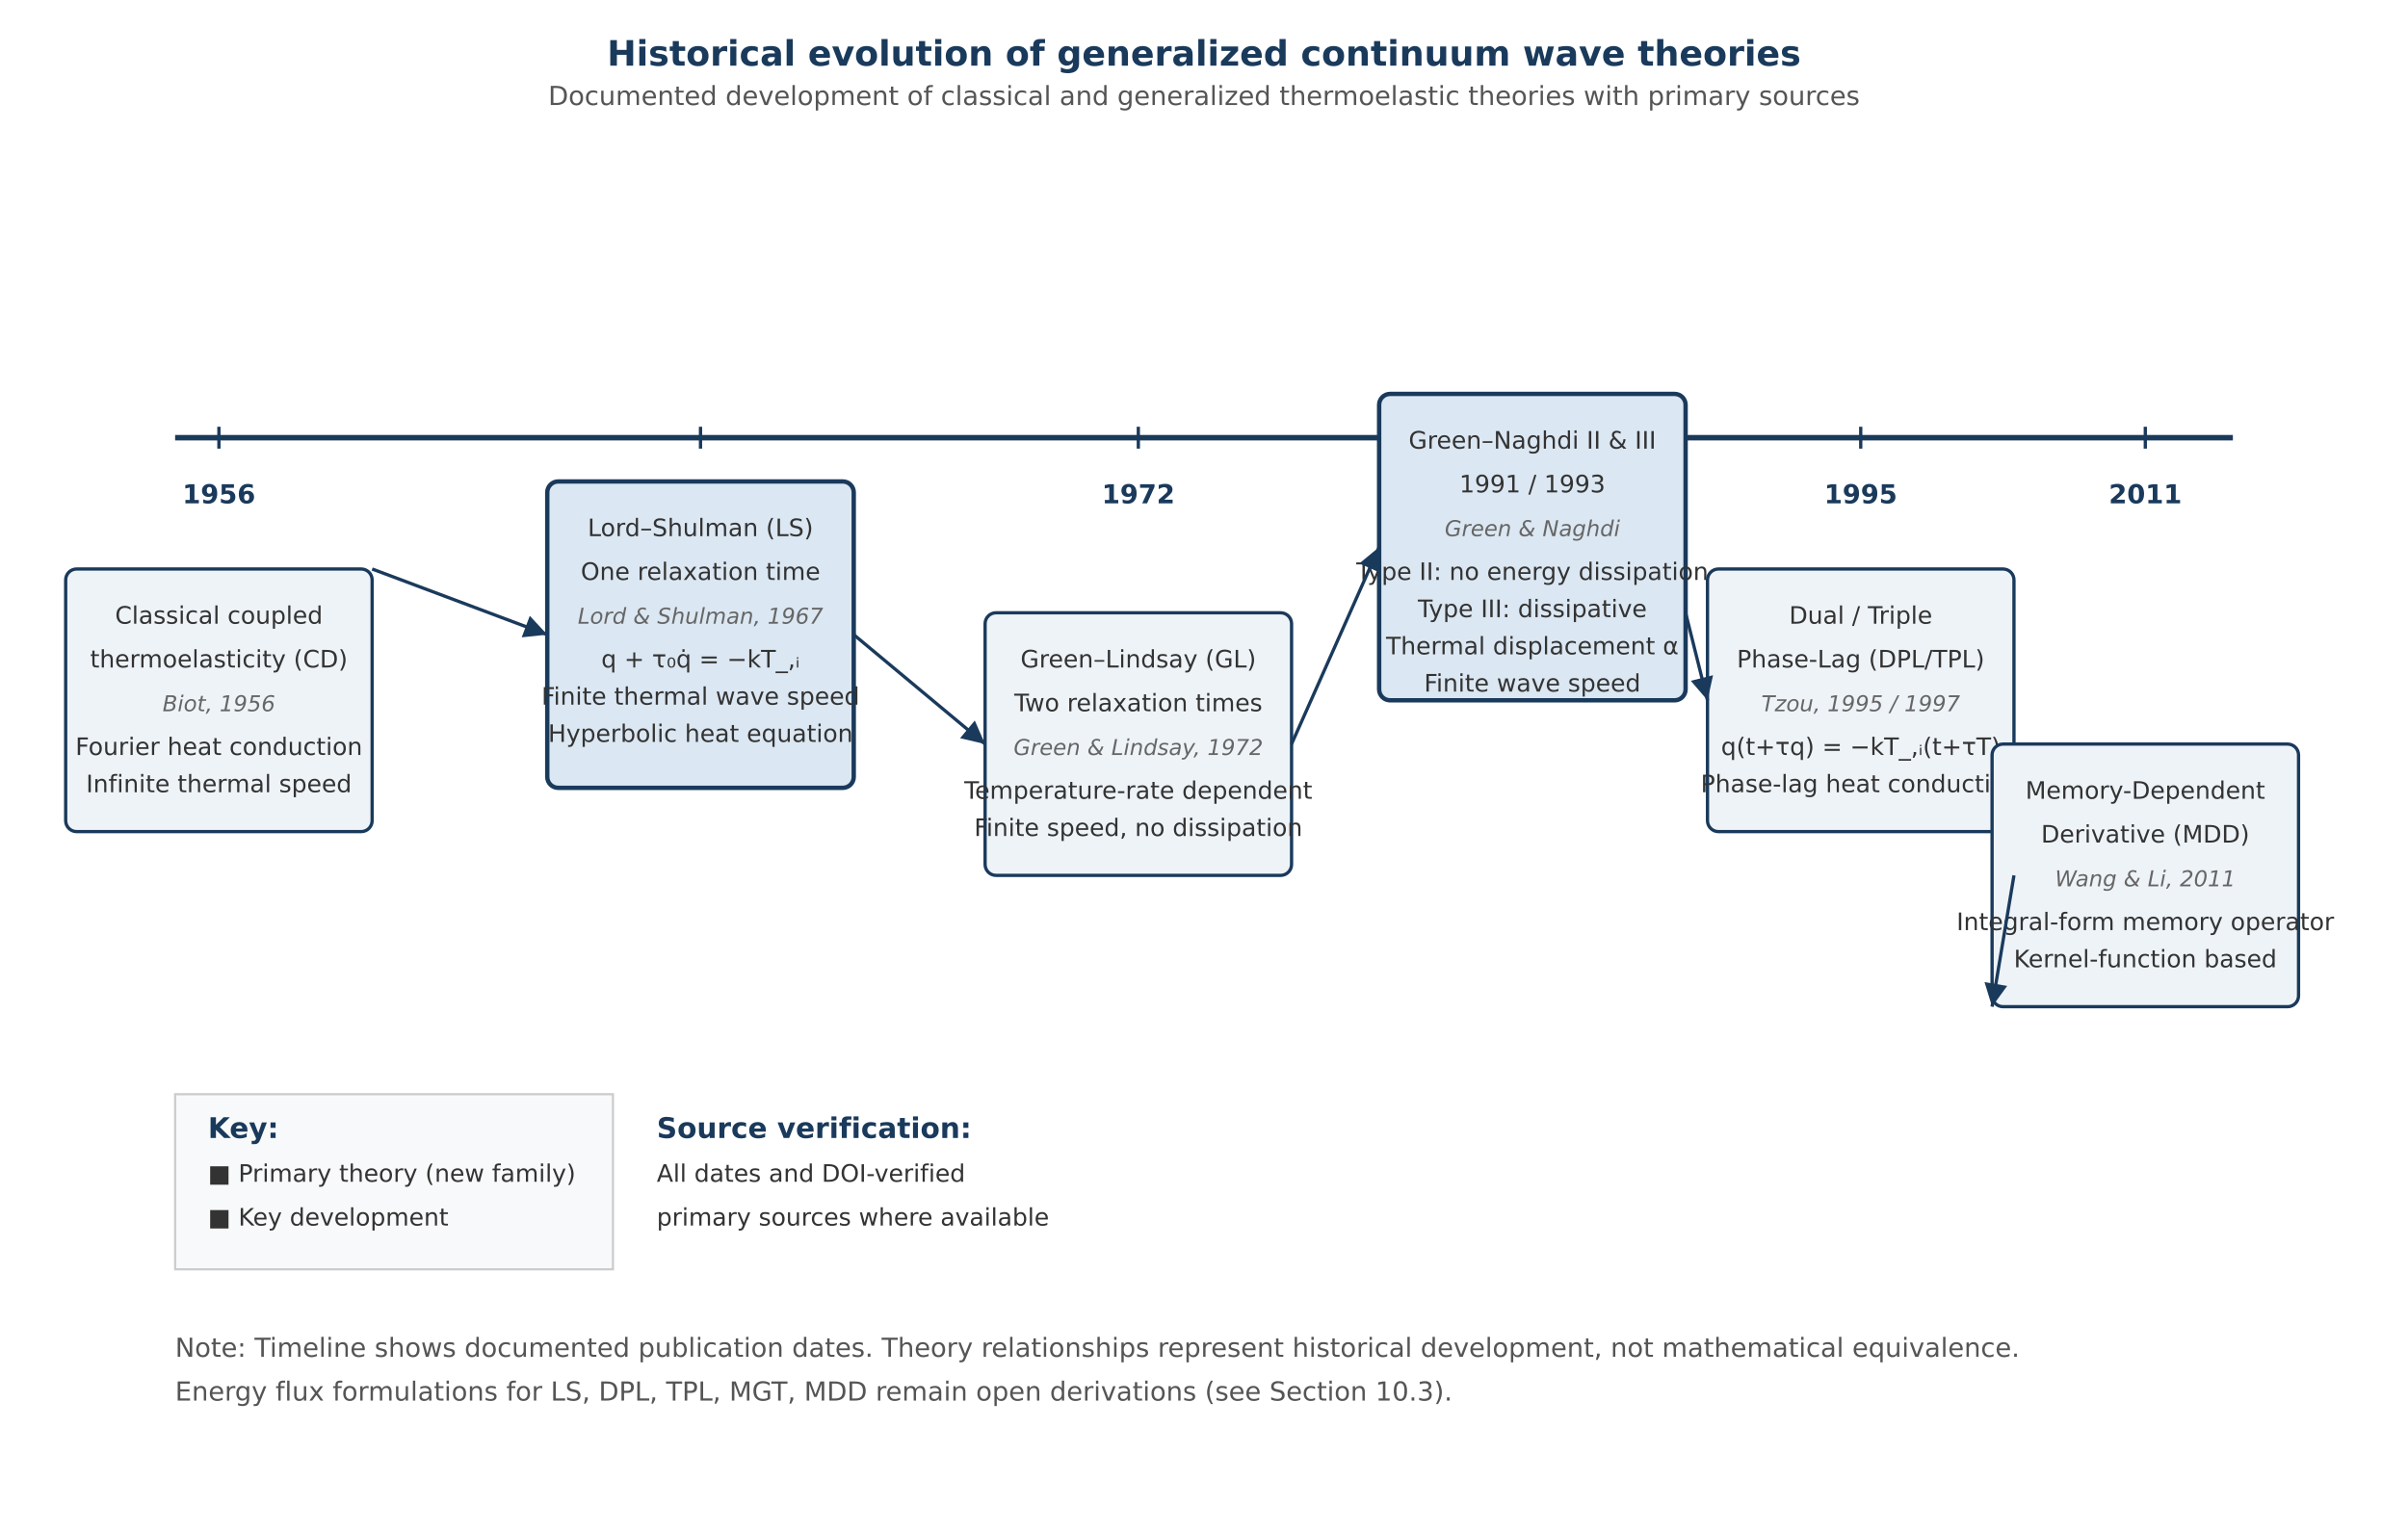
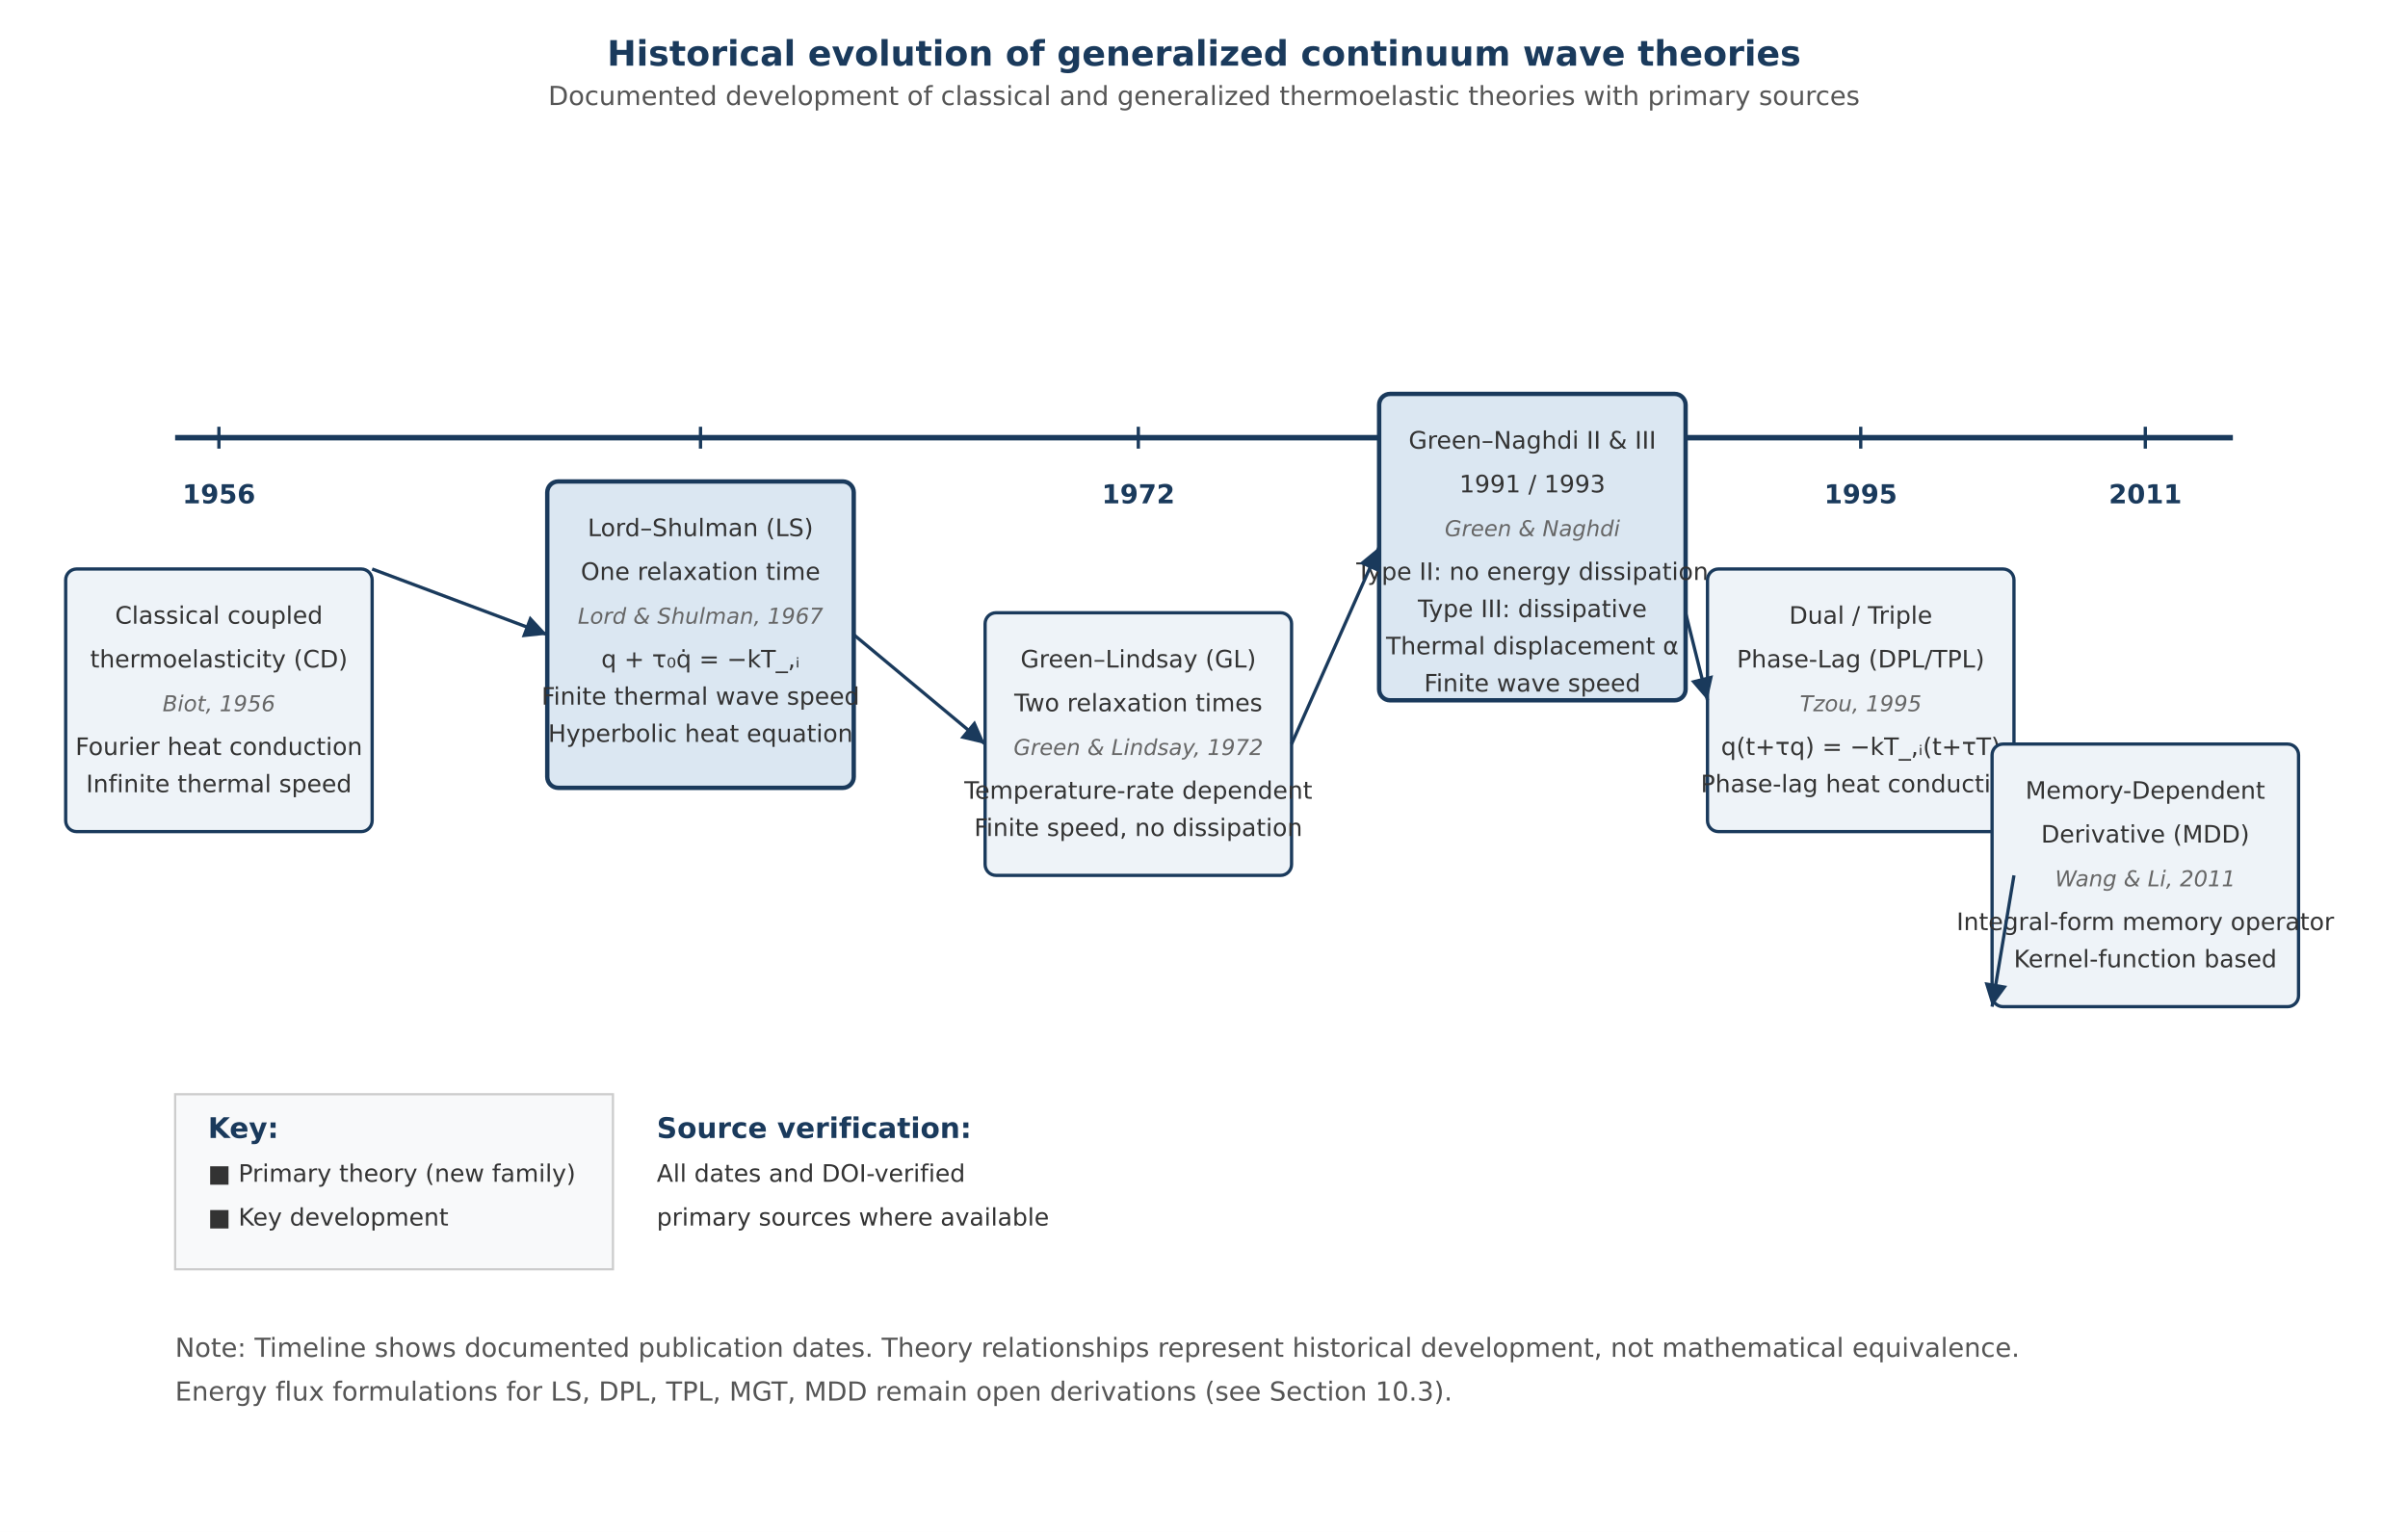
<svg xmlns="http://www.w3.org/2000/svg" width="1100" height="700" viewBox="0 0 1100 700">
  <defs>
    <style>
      .title { font: 700 16px 'DejaVu Sans', sans-serif; fill: #1a3a5c; }
      .subtitle { font: 12px 'DejaVu Sans', sans-serif; fill: #555; }
      .axis-label { font: 700 13px 'DejaVu Sans', sans-serif; fill: #1a3a5c; }
      .year { font: 700 12px 'DejaVu Sans', monospace; fill: #1a3a5c; }
      .theory { font: 11px 'DejaVu Sans', sans-serif; fill: #333; }
      .author { font: 10px 'DejaVu Sans', sans-serif; fill: #666; font-style: italic; }
      .line { stroke: #1a3a5c; stroke-width: 2.5; fill: none; }
      .tick { stroke: #1a3a5c; stroke-width: 1.5; }
      .node { fill: #eef3f8; stroke: #1a3a5c; stroke-width: 1.5; rx: 5; ry: 5; }
      .node-key { fill: #dbe7f2; stroke: #1a3a5c; stroke-width: 2; rx: 5; ry: 5; }
      .arrow { stroke: #1a3a5c; stroke-width: 1.5; fill: #1a3a5c; marker-end: url(#arrowhead); }
      .connector { stroke: #8fa8bd; stroke-width: 1.2; stroke-dasharray: 4,3; fill: none; }
    </style>
    <marker id="arrowhead" markerWidth="8" markerHeight="8" refX="7" refY="3.5" orient="auto">
      <polygon points="0,0 7,3.5 0,7" fill="#1a3a5c" />
    </marker>
  </defs>
  <rect width="1100" height="700" fill="white" />
  <text x="550" y="30" class="title" text-anchor="middle">Historical evolution of generalized continuum wave theories</text>
  <text x="550" y="48" class="subtitle" text-anchor="middle">Documented development of classical and generalized thermoelastic theories with primary sources</text>
  <line x1="80" y1="200" x2="1020" y2="200" class="line" />
  <g class="tick">
    <line x1="100" y1="195" x2="100" y2="205" />
    <line x1="320" y1="195" x2="320" y2="205" />
    <line x1="520" y1="195" x2="520" y2="205" />
    <line x1="700" y1="195" x2="700" y2="205" />
    <line x1="850" y1="195" x2="850" y2="205" />
    <line x1="980" y1="195" x2="980" y2="205" />
  </g>
  <text x="100" y="230" class="year" text-anchor="middle">1956</text>
  <text x="320" y="230" class="year" text-anchor="middle">1967</text>
  <text x="520" y="230" class="year" text-anchor="middle">1972</text>
  <text x="700" y="230" class="year" text-anchor="middle">1991</text>
  <text x="850" y="230" class="year" text-anchor="middle">1995</text>
  <text x="980" y="230" class="year" text-anchor="middle">2011</text>
  <rect x="30" y="260" width="140" height="120" class="node" />
  <text x="100" y="285" class="theory" text-anchor="middle" font-weight="bold">Classical coupled</text>
  <text x="100" y="305" class="theory" text-anchor="middle">thermoelasticity (CD)</text>
  <text x="100" y="325" class="author" text-anchor="middle">Biot, 1956</text>
  <text x="100" y="345" class="theory" text-anchor="middle" font-size="10">Fourier heat conduction</text>
  <text x="100" y="362" class="theory" text-anchor="middle" font-size="10">Infinite thermal speed</text>
  <rect x="250" y="220" width="140" height="140" class="node-key" />
  <text x="320" y="245" class="theory" text-anchor="middle" font-weight="bold">Lord–Shulman (LS)</text>
  <text x="320" y="265" class="theory" text-anchor="middle">One relaxation time</text>
  <text x="320" y="285" class="author" text-anchor="middle">Lord &amp; Shulman, 1967</text>
  <text x="320" y="305" class="theory" text-anchor="middle" font-size="10">q + τ₀q̇ = −kT_,ᵢ</text>
  <text x="320" y="322" class="theory" text-anchor="middle" font-size="10">Finite thermal wave speed</text>
  <text x="320" y="339" class="theory" text-anchor="middle" font-size="10">Hyperbolic heat equation</text>
  <rect x="450" y="280" width="140" height="120" class="node" />
  <text x="520" y="305" class="theory" text-anchor="middle" font-weight="bold">Green–Lindsay (GL)</text>
  <text x="520" y="325" class="theory" text-anchor="middle">Two relaxation times</text>
  <text x="520" y="345" class="author" text-anchor="middle">Green &amp; Lindsay, 1972</text>
  <text x="520" y="365" class="theory" text-anchor="middle" font-size="10">Temperature-rate dependent</text>
  <text x="520" y="382" class="theory" text-anchor="middle" font-size="10">Finite speed, no dissipation</text>
  <rect x="630" y="180" width="140" height="140" class="node-key" />
  <text x="700" y="205" class="theory" text-anchor="middle" font-weight="bold">Green–Naghdi II &amp; III</text>
  <text x="700" y="225" class="theory" text-anchor="middle">1991 / 1993</text>
  <text x="700" y="245" class="author" text-anchor="middle">Green &amp; Naghdi</text>
  <text x="700" y="265" class="theory" text-anchor="middle" font-size="10">Type II: no energy dissipation</text>
  <text x="700" y="282" class="theory" text-anchor="middle" font-size="10">Type III: dissipative</text>
  <text x="700" y="299" class="theory" text-anchor="middle" font-size="10">Thermal displacement α</text>
  <text x="700" y="316" class="theory" text-anchor="middle" font-size="10">Finite wave speed</text>
  <rect x="780" y="260" width="140" height="120" class="node" />
  <text x="850" y="285" class="theory" text-anchor="middle" font-weight="bold">Dual / Triple</text>
  <text x="850" y="305" class="theory" text-anchor="middle">Phase-Lag (DPL/TPL)</text>
-   <text x="850" y="325" class="author" text-anchor="middle">Tzou, 1995 / 1997</text>
+   <text x="850" y="325" class="author" text-anchor="middle">Tzou, 1995</text>
  <text x="850" y="345" class="theory" text-anchor="middle" font-size="10">q(t+τq) = −kT_,ᵢ(t+τT)</text>
  <text x="850" y="362" class="theory" text-anchor="middle" font-size="10">Phase-lag heat conduction</text>
  <rect x="910" y="340" width="140" height="120" class="node" />
  <text x="980" y="365" class="theory" text-anchor="middle" font-weight="bold">Memory-Dependent</text>
  <text x="980" y="385" class="theory" text-anchor="middle">Derivative (MDD)</text>
  <text x="980" y="405" class="author" text-anchor="middle">Wang &amp; Li, 2011</text>
  <text x="980" y="425" class="theory" text-anchor="middle" font-size="10">Integral-form memory operator</text>
  <text x="980" y="442" class="theory" text-anchor="middle" font-size="10">Kernel-function based</text>
  <line x1="170" y1="260" x2="250" y2="290" class="arrow" />
  <line x1="390" y1="290" x2="450" y2="340" class="arrow" />
  <line x1="590" y1="340" x2="630" y2="250" class="arrow" />
  <line x1="770" y1="280" x2="780" y2="320" class="arrow" />
  <line x1="920" y1="400" x2="910" y2="460" class="arrow" />
  <rect x="80" y="500" width="200" height="80" fill="#f8f9fa" stroke="#cccccc" stroke-width="1" />
  <text x="95" y="520" class="axis-label">Key:</text>
  <text x="95" y="540" class="theory" font-size="10">■ Primary theory (new family)</text>
  <text x="95" y="560" class="theory" font-size="10">■ Key development</text>
  <text x="300" y="520" class="axis-label">Source verification:</text>
  <text x="300" y="540" class="theory" font-size="10">All dates and DOI-verified</text>
  <text x="300" y="560" class="theory" font-size="10">primary sources where available</text>
  <text x="80" y="620" class="subtitle" font-size="10">Note: Timeline shows documented publication dates. Theory relationships represent historical development, not mathematical equivalence.</text>
  <text x="80" y="640" class="subtitle" font-size="10">Energy flux formulations for LS, DPL, TPL, MGT, MDD remain open derivations (see Section 10.3).</text>
</svg>
